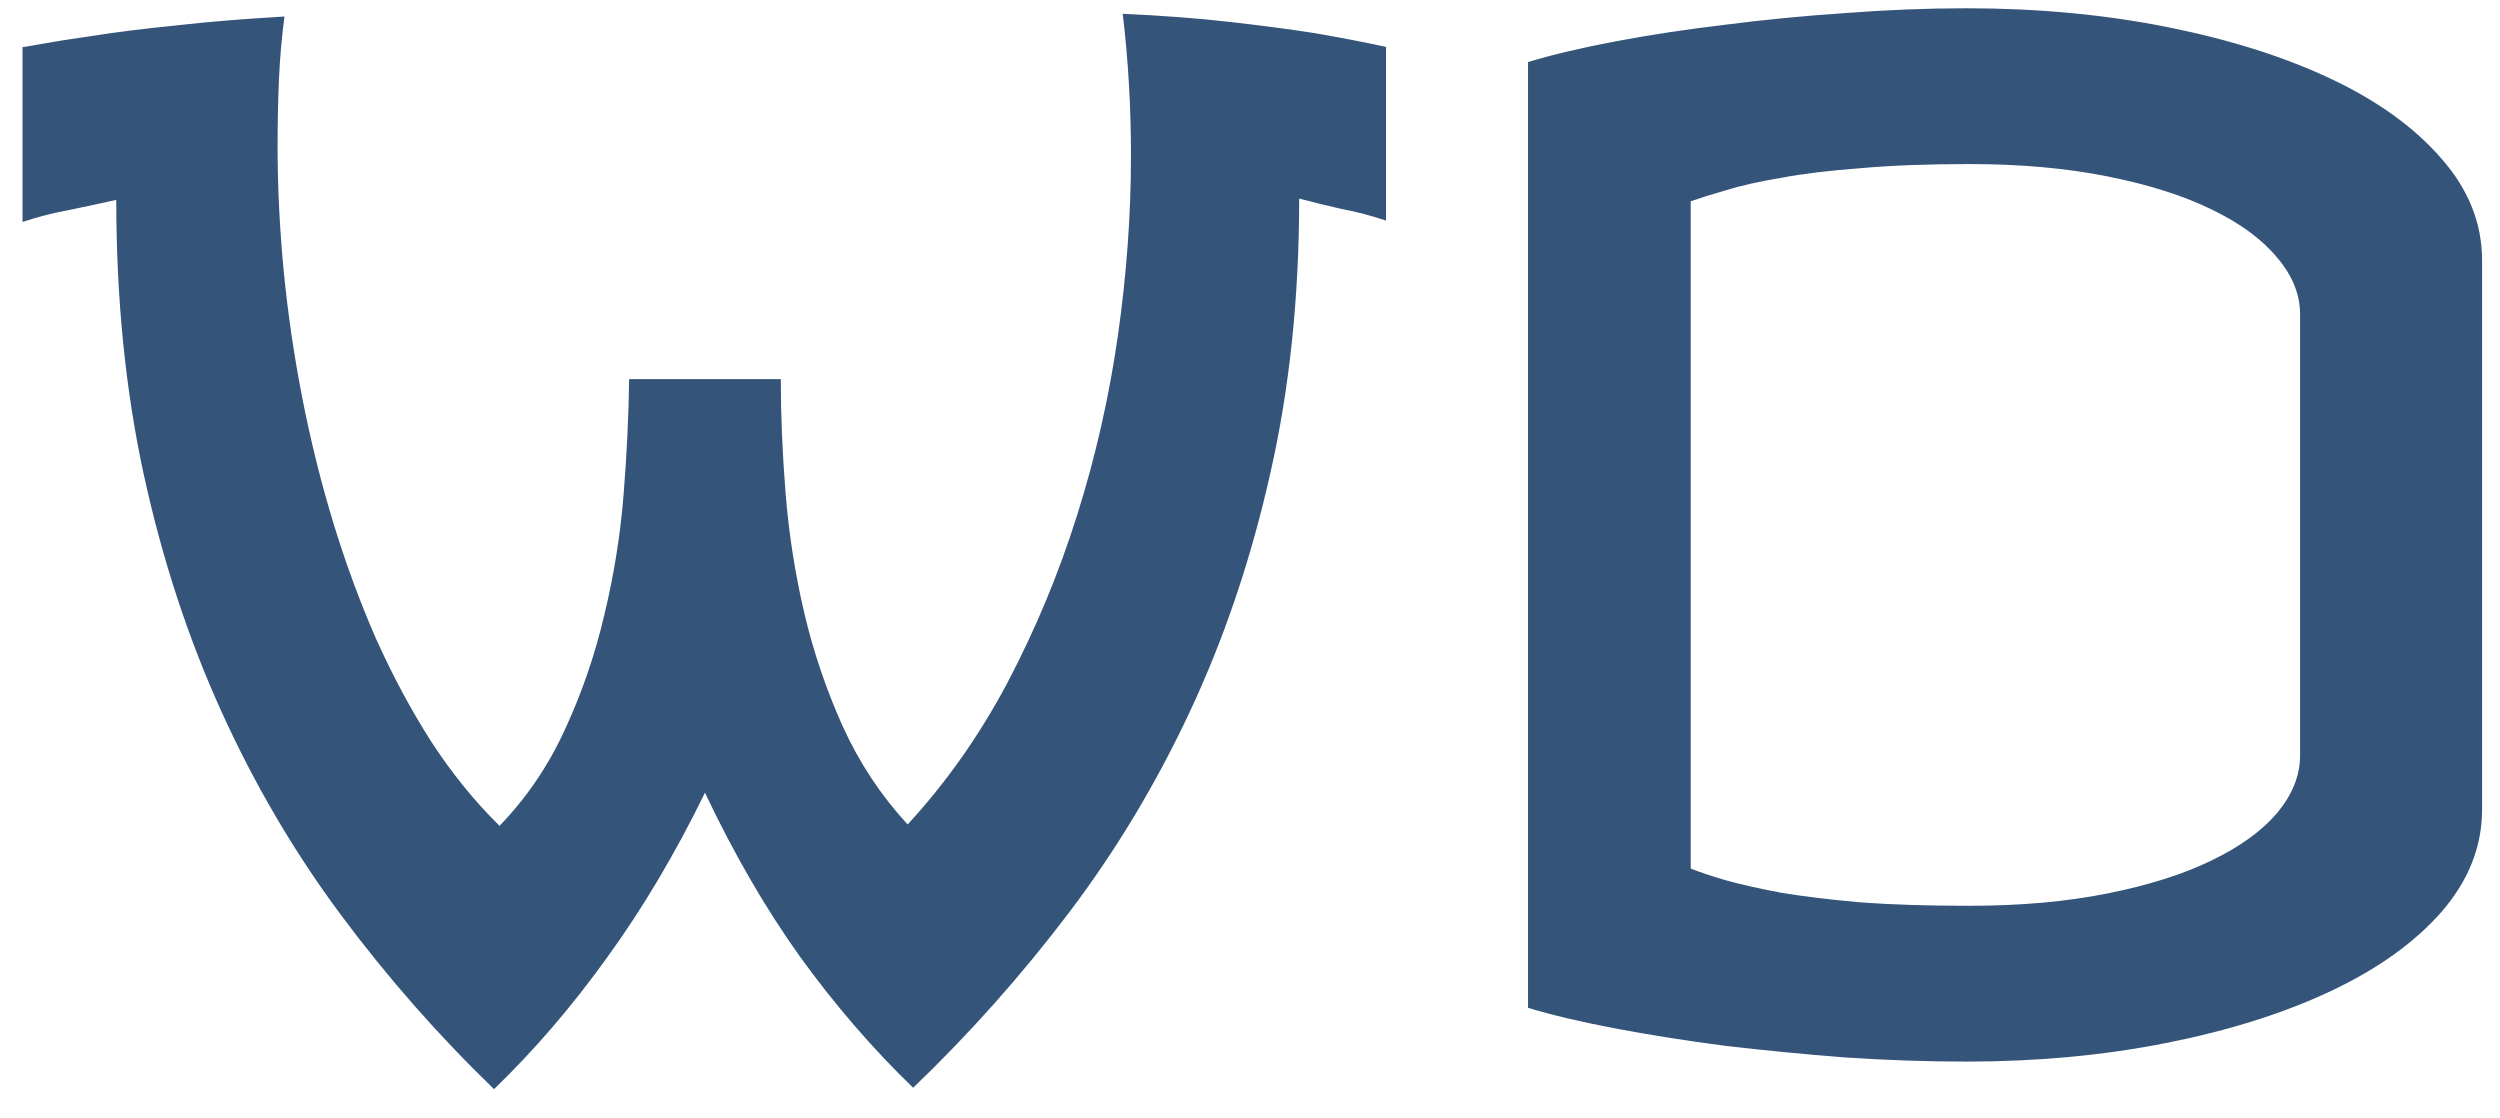
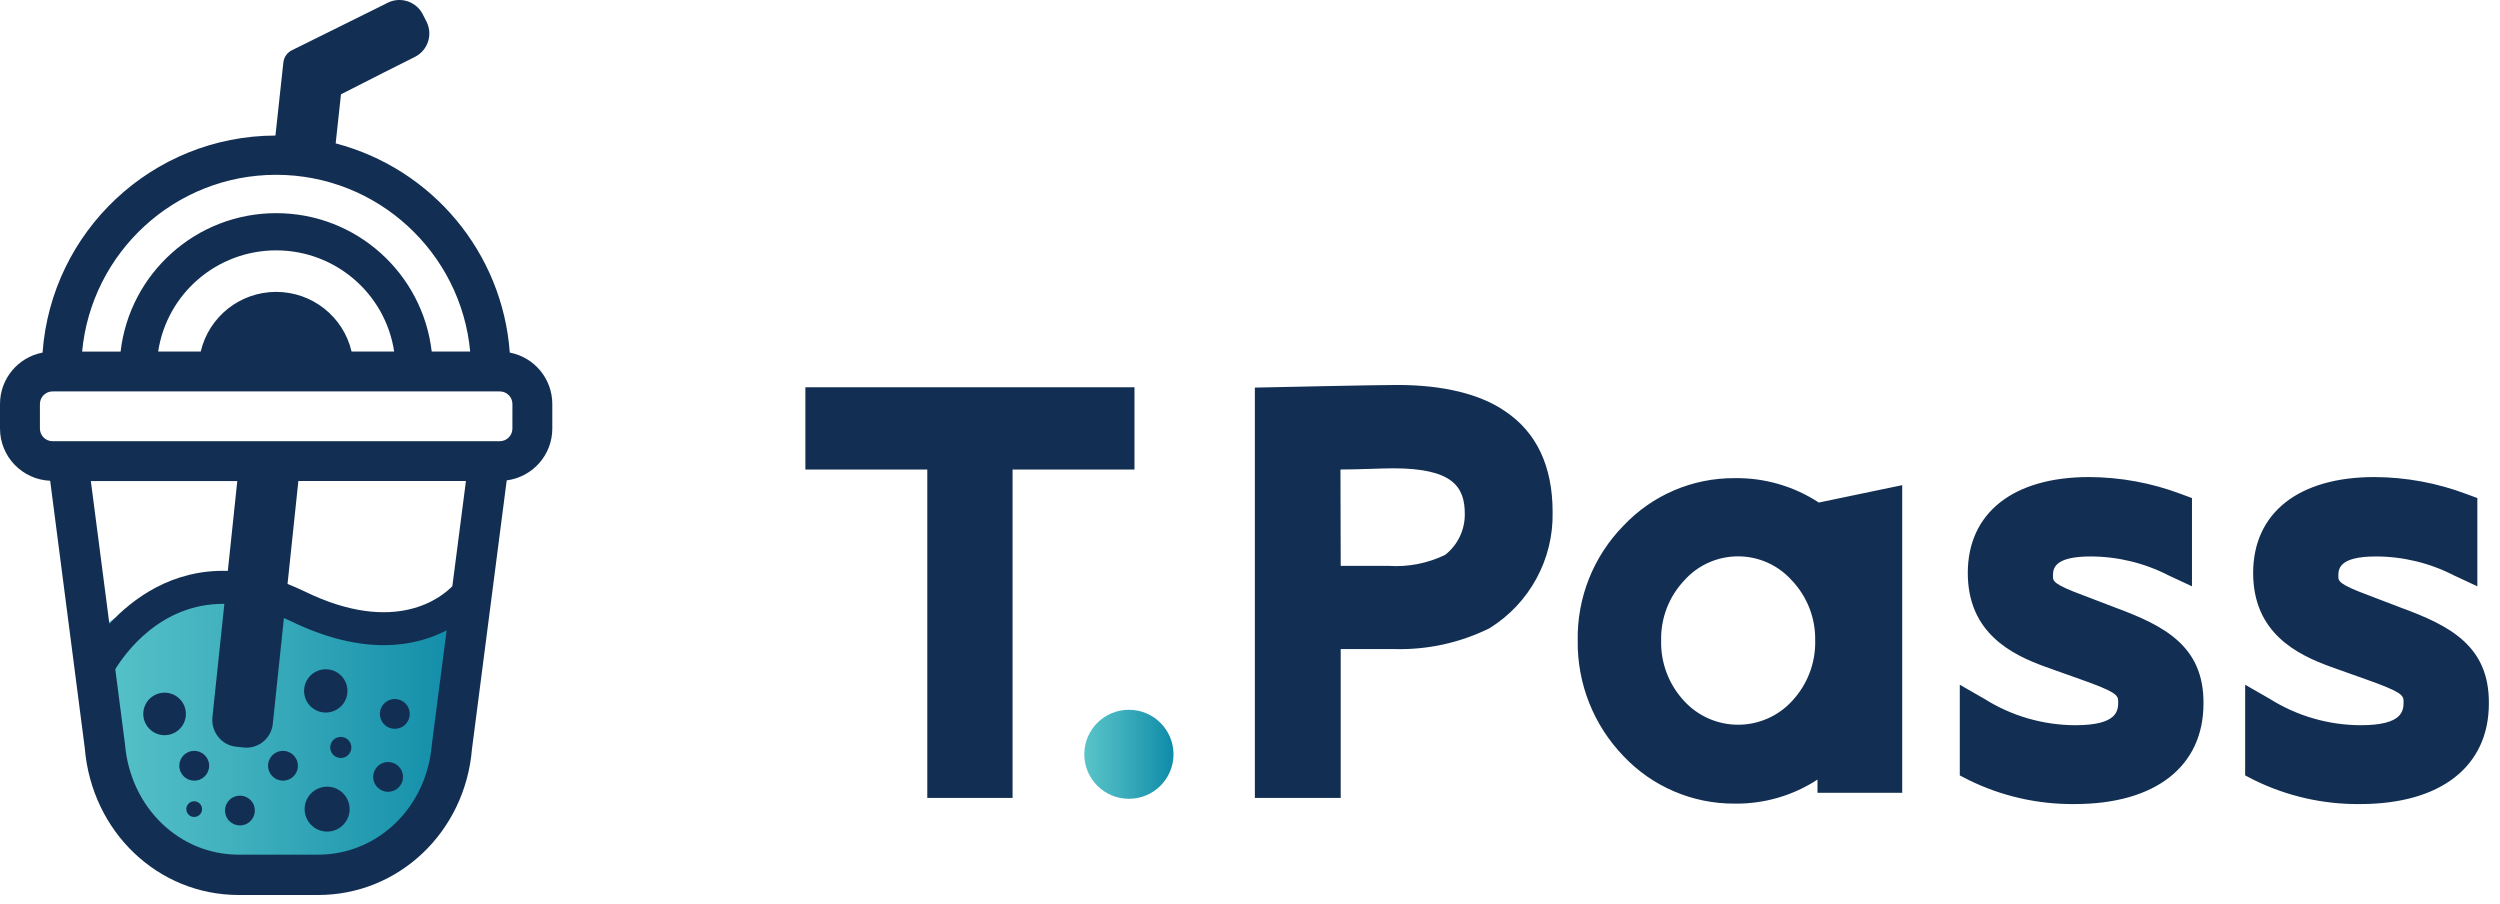
- <svg xmlns="http://www.w3.org/2000/svg" width="85" height="38" viewBox="0 0 85 38" fill="none">
-   <path d="M9.672 0.562C9.578 1.266 9.516 1.984 9.484 2.719C9.453 3.438 9.438 4.188 9.438 4.969C9.438 6.359 9.508 7.781 9.648 9.234C9.789 10.672 10 12.109 10.281 13.547C10.562 14.984 10.914 16.398 11.336 17.789C11.758 19.164 12.242 20.477 12.789 21.727C13.352 22.977 13.977 24.141 14.664 25.219C15.367 26.297 16.141 27.25 16.984 28.078C17.906 27.125 18.648 26.031 19.211 24.797C19.789 23.547 20.234 22.25 20.547 20.906C20.875 19.547 21.094 18.18 21.203 16.805C21.312 15.43 21.375 14.125 21.391 12.891H26.547C26.547 14.125 26.602 15.422 26.711 16.781C26.82 18.141 27.031 19.492 27.344 20.836C27.656 22.164 28.094 23.453 28.656 24.703C29.219 25.938 29.953 27.047 30.859 28.031C32.172 26.609 33.305 25 34.258 23.203C35.211 21.391 36 19.492 36.625 17.508C37.25 15.523 37.711 13.492 38.008 11.414C38.305 9.336 38.453 7.297 38.453 5.297C38.453 3.625 38.359 2.016 38.172 0.469C39.547 0.531 40.773 0.625 41.852 0.75C42.945 0.875 43.891 1 44.688 1.125C45.594 1.281 46.406 1.438 47.125 1.594V7.5C46.609 7.328 46.102 7.195 45.602 7.102C45.117 6.992 44.641 6.875 44.172 6.75C44.172 10.109 43.844 13.227 43.188 16.102C42.547 18.961 41.648 21.633 40.492 24.117C39.336 26.602 37.953 28.906 36.344 31.031C34.734 33.156 32.969 35.141 31.047 36.984C29.672 35.656 28.391 34.172 27.203 32.531C26.031 30.891 24.953 29.031 23.969 26.953C22.953 29.031 21.844 30.898 20.641 32.555C19.453 34.211 18.172 35.703 16.797 37.031C14.891 35.188 13.148 33.203 11.57 31.078C9.992 28.953 8.641 26.648 7.516 24.164C6.391 21.68 5.516 19.008 4.891 16.148C4.266 13.273 3.953 10.156 3.953 6.797C3.391 6.922 2.844 7.039 2.312 7.148C1.797 7.242 1.281 7.375 0.766 7.547V1.594C0.766 1.609 0.969 1.578 1.375 1.5C1.797 1.422 2.391 1.328 3.156 1.219C3.938 1.094 4.875 0.977 5.969 0.867C7.062 0.742 8.297 0.641 9.672 0.562ZM66.859 0.281C69.266 0.281 71.531 0.492 73.656 0.914C75.781 1.336 77.641 1.922 79.234 2.672C80.828 3.422 82.086 4.328 83.008 5.391C83.93 6.438 84.391 7.594 84.391 8.859V27.516C84.391 28.781 83.93 29.945 83.008 31.008C82.086 32.055 80.828 32.953 79.234 33.703C77.641 34.453 75.781 35.039 73.656 35.461C71.531 35.883 69.266 36.094 66.859 36.094C65.516 36.094 64.141 36.047 62.734 35.953C61.328 35.844 59.961 35.711 58.633 35.555C57.32 35.383 56.086 35.188 54.93 34.969C53.773 34.75 52.781 34.516 51.953 34.266V2.109C52.781 1.859 53.773 1.625 54.93 1.406C56.086 1.188 57.32 1 58.633 0.844C59.961 0.672 61.328 0.539 62.734 0.445C64.141 0.336 65.516 0.281 66.859 0.281ZM66.953 5.578C65.531 5.578 64.297 5.625 63.25 5.719C62.203 5.797 61.305 5.906 60.555 6.047C59.805 6.172 59.18 6.312 58.68 6.469C58.195 6.609 57.797 6.734 57.484 6.844V29.531C57.797 29.656 58.195 29.789 58.68 29.93C59.18 30.07 59.805 30.211 60.555 30.352C61.305 30.477 62.203 30.586 63.25 30.68C64.297 30.758 65.531 30.797 66.953 30.797C68.703 30.797 70.273 30.656 71.664 30.375C73.07 30.094 74.25 29.719 75.203 29.25C76.172 28.781 76.914 28.242 77.43 27.633C77.945 27.008 78.203 26.359 78.203 25.688V10.688C78.203 10.016 77.945 9.375 77.43 8.766C76.914 8.141 76.172 7.594 75.203 7.125C74.25 6.656 73.07 6.281 71.664 6C70.273 5.719 68.703 5.578 66.953 5.578Z" fill="#34547A" />
+ <svg xmlns="http://www.w3.org/2000/svg" width="130" height="47" viewBox="0 0 130 47" fill="none">
+   <path d="M41.879 20.138V24.415H48.219V41.492H52.654V24.415H58.993V20.138H41.879ZM78.256 21.378C76.968 20.49 75.04 20.018 72.663 20.018C71.592 20.018 66.313 20.132 66.091 20.138L65.253 20.155V41.492H69.717V33.753H72.567C74.261 33.79 75.939 33.418 77.458 32.667C79.54 31.372 80.786 29.08 80.736 26.633C80.736 24.244 79.904 22.476 78.256 21.378ZM69.705 24.415C70.578 24.415 71.894 24.352 72.436 24.352C75.537 24.352 76.169 25.302 76.169 26.724C76.179 27.555 75.8 28.344 75.144 28.856C74.229 29.297 73.215 29.493 72.201 29.425H69.717L69.704 24.415H69.705ZM90.21 24.864C88.016 24.847 85.914 25.746 84.413 27.344C82.855 28.936 82.001 31.084 82.041 33.309C82.011 35.545 82.865 37.703 84.419 39.315C85.92 40.907 88.02 41.803 90.21 41.788C91.736 41.807 93.233 41.372 94.509 40.538V41.225H98.915V25.228L94.577 26.132C93.281 25.283 91.761 24.841 90.21 24.864ZM93.186 30.192C93.98 31.035 94.412 32.153 94.39 33.309C94.416 34.474 93.983 35.602 93.186 36.454C92.466 37.239 91.448 37.686 90.381 37.686C89.315 37.686 88.297 37.239 87.577 36.454C86.78 35.601 86.35 34.469 86.379 33.303C86.354 32.148 86.784 31.03 87.577 30.187C88.287 29.387 89.307 28.93 90.379 28.93C91.45 28.93 92.47 29.387 93.18 30.187L93.186 30.192ZM110.004 31.597L108.293 30.943C106.754 30.374 106.754 30.204 106.754 29.971C106.754 29.607 106.754 28.936 108.716 28.936C110.124 28.939 111.511 29.276 112.763 29.919L113.983 30.488V25.899L113.413 25.688C111.884 25.112 110.264 24.813 108.63 24.807C104.685 24.807 102.325 26.672 102.325 29.794C102.325 32.916 104.605 34.037 106.361 34.674L108.197 35.328C109.976 35.959 110.147 36.135 110.147 36.465C110.147 36.932 110.147 37.711 107.917 37.711C106.247 37.706 104.611 37.234 103.197 36.346L101.909 35.606V40.321L102.371 40.56C104.085 41.404 105.976 41.832 107.889 41.811C112.079 41.811 114.581 39.855 114.581 36.585C114.61 33.588 112.523 32.529 110.004 31.598V31.597ZM124.844 31.597L123.134 30.943C121.594 30.374 121.594 30.204 121.594 29.971C121.594 29.607 121.594 28.936 123.555 28.936C124.963 28.939 126.35 29.276 127.602 29.919L128.822 30.488V25.899L128.252 25.688C126.723 25.112 125.103 24.813 123.469 24.807C119.524 24.807 117.164 26.672 117.164 29.794C117.164 32.916 119.445 34.037 121.2 34.674L123.036 35.328C124.815 35.959 124.986 36.135 124.986 36.465C124.986 36.932 124.986 37.711 122.757 37.711C121.086 37.706 119.45 37.234 118.037 36.346L116.748 35.606V40.321L117.21 40.56C118.925 41.404 120.815 41.832 122.728 41.811C126.918 41.811 129.421 39.855 129.421 36.585C129.449 33.588 127.391 32.529 124.843 31.598L124.844 31.597Z" fill="#122F53" />
+   <path d="M58.702 41.538C59.984 41.538 61.022 40.501 61.022 39.223C61.022 37.945 59.984 36.909 58.702 36.909C57.421 36.909 56.383 37.945 56.383 39.223C56.383 40.501 57.421 41.538 58.702 41.538Z" fill="url(#paint0_linear)" />
+   <path d="M14.632 45.325C18.955 45.325 22.924 42.718 23.48 39.514L24.379 31.562C22.692 32.409 22.147 34.284 18.59 32.828C18.59 32.828 15.073 30.914 14.092 30.617C9.227 29.138 4.621 33.1 4.577 33.161L5.855 39.422C6.417 42.66 10.357 45.325 14.632 45.325Z" fill="url(#paint1_linear)" />
+   <path d="M26.509 18.334C26.13 13.15 22.493 8.78 17.455 7.456L17.731 4.904L19.927 3.787L20.014 3.743L21.573 2.96C21.897 2.797 22.143 2.514 22.257 2.17C22.37 1.827 22.343 1.453 22.18 1.129L21.988 0.751C21.966 0.709 21.943 0.668 21.918 0.629C21.541 0.04 20.778 -0.169 20.153 0.146L19.681 0.384L19.647 0.4L15.201 2.602C14.943 2.72 14.765 2.965 14.735 3.247L14.323 7.048C7.901 7.068 2.67 12.042 2.213 18.334C0.927 18.581 0 19.703 0 21.006V22.287C0.002 23.742 1.152 24.937 2.609 25L4.409 38.905C4.771 43.257 8.214 46.54 12.415 46.54H16.541C20.742 46.54 24.184 43.259 24.542 38.954L26.349 24.98C27.703 24.803 28.717 23.654 28.72 22.291V21.012C28.721 19.705 27.794 18.581 26.509 18.334ZM14.36 9.09C19.637 9.09 23.971 13.137 24.45 18.281H22.449C21.98 14.232 18.545 11.084 14.363 11.084C10.182 11.084 6.738 14.232 6.271 18.282H4.271C4.749 13.138 9.081 9.09 14.36 9.09ZM20.497 18.281H18.282C17.856 16.463 16.232 15.178 14.36 15.178C12.489 15.178 10.864 16.463 10.438 18.281H8.224C8.684 15.255 11.292 13.019 14.36 13.019C17.429 13.019 20.037 15.256 20.497 18.281ZM5.687 32.436L4.724 25.014H12.339L11.847 29.687C8.953 29.593 6.9 31.128 5.687 32.436ZM22.454 38.731C22.184 41.987 19.64 44.443 16.541 44.443H12.415C9.315 44.443 6.772 41.987 6.497 38.681L5.995 34.802C6.454 34.043 8.316 31.368 11.667 31.4L11.047 37.28C10.966 38.048 11.508 38.742 12.259 38.825L12.681 38.872C12.728 38.877 12.774 38.88 12.821 38.88C13.531 38.874 14.121 38.332 14.187 37.627L14.764 32.138C14.873 32.186 14.98 32.231 15.091 32.285C18.954 34.172 21.637 33.604 23.225 32.777L22.454 38.731ZM23.522 30.48C23.002 31.019 20.594 33.075 15.842 30.755C15.538 30.607 15.243 30.482 14.952 30.366L15.515 25.012H24.229L23.522 30.48ZM26.645 22.285C26.645 22.459 26.577 22.626 26.454 22.749C26.331 22.872 26.164 22.942 25.99 22.943H2.733C2.371 22.943 2.077 22.65 2.076 22.288V21.008C2.077 20.647 2.371 20.354 2.733 20.354H25.99C26.352 20.354 26.646 20.647 26.646 21.008L26.645 22.285Z" fill="#122F53" />
+   <path d="M16.763 40.934C16.131 41.07 15.73 41.691 15.867 42.321C16.003 42.951 16.626 43.351 17.257 43.217C17.889 43.081 18.291 42.459 18.155 41.83C18.09 41.526 17.906 41.262 17.645 41.094C17.383 40.926 17.067 40.867 16.763 40.934ZM17.605 38.331C17.388 38.379 17.221 38.551 17.181 38.77C17.142 38.987 17.238 39.208 17.425 39.328C17.611 39.448 17.853 39.444 18.035 39.317C18.217 39.191 18.306 38.967 18.259 38.752C18.194 38.456 17.902 38.268 17.605 38.332V38.331ZM10.011 41.675C9.79 41.723 9.65 41.941 9.698 42.162C9.746 42.382 9.964 42.522 10.184 42.473C10.406 42.425 10.546 42.209 10.499 41.987C10.475 41.882 10.411 41.79 10.32 41.731C10.228 41.672 10.117 41.652 10.011 41.675ZM14.55 39.062C14.243 39.128 14.007 39.373 13.951 39.681C13.895 39.99 14.031 40.302 14.296 40.471C14.56 40.64 14.9 40.634 15.159 40.456C15.416 40.276 15.541 39.96 15.474 39.655C15.383 39.237 14.969 38.972 14.55 39.062ZM9.935 39.062C9.516 39.154 9.25 39.566 9.342 39.984C9.432 40.402 9.846 40.667 10.265 40.576C10.684 40.485 10.95 40.073 10.858 39.654C10.814 39.454 10.693 39.278 10.52 39.167C10.347 39.056 10.136 39.019 9.935 39.062ZM17.179 37.027C17.626 36.931 17.97 36.575 18.052 36.127C18.132 35.679 17.935 35.226 17.551 34.979C17.167 34.733 16.671 34.742 16.296 35.002C15.921 35.261 15.741 35.721 15.837 36.166C15.97 36.773 16.57 37.159 17.18 37.027H17.179ZM12.065 41.49C11.702 41.718 11.591 42.196 11.818 42.558C12.045 42.92 12.524 43.031 12.887 42.805C13.25 42.579 13.362 42.102 13.137 41.739C13.028 41.565 12.853 41.44 12.653 41.393C12.451 41.347 12.24 41.382 12.065 41.491V41.49ZM19.873 37.536C20.099 37.898 20.579 38.008 20.942 37.781C21.306 37.555 21.416 37.076 21.189 36.713C20.962 36.351 20.482 36.24 20.119 36.468C19.944 36.576 19.819 36.75 19.773 36.951C19.727 37.151 19.763 37.361 19.873 37.536ZM19.77 39.743C19.407 39.969 19.296 40.448 19.524 40.81C19.75 41.173 20.229 41.283 20.593 41.056C20.957 40.83 21.067 40.351 20.84 39.989C20.731 39.815 20.557 39.691 20.356 39.645C20.155 39.598 19.944 39.634 19.77 39.743H19.77ZM9.498 36.538C9.172 36.02 8.489 35.864 7.971 36.187C7.452 36.512 7.294 37.194 7.619 37.711C7.943 38.228 8.627 38.386 9.145 38.062C9.395 37.906 9.573 37.658 9.638 37.373C9.705 37.087 9.654 36.786 9.498 36.537V36.538Z" fill="#122F53" />
+   <defs>
+     <linearGradient id="paint0_linear" x1="56.388" y1="39.223" x2="61.022" y2="39.223" gradientUnits="userSpaceOnUse">
+       <stop stop-color="#59C4C9" />
+       <stop offset="0.37" stop-color="#41B1BE" />
+       <stop offset="1" stop-color="#0F8BA8" />
+     </linearGradient>
+     <linearGradient id="paint1_linear" x1="4.577" y1="37.806" x2="24.378" y2="37.806" gradientUnits="userSpaceOnUse">
+       <stop stop-color="#59C4C9" />
+       <stop offset="0.37" stop-color="#41B1BE" />
+       <stop offset="1" stop-color="#0F8BA8" />
+     </linearGradient>
+   </defs>
</svg>
